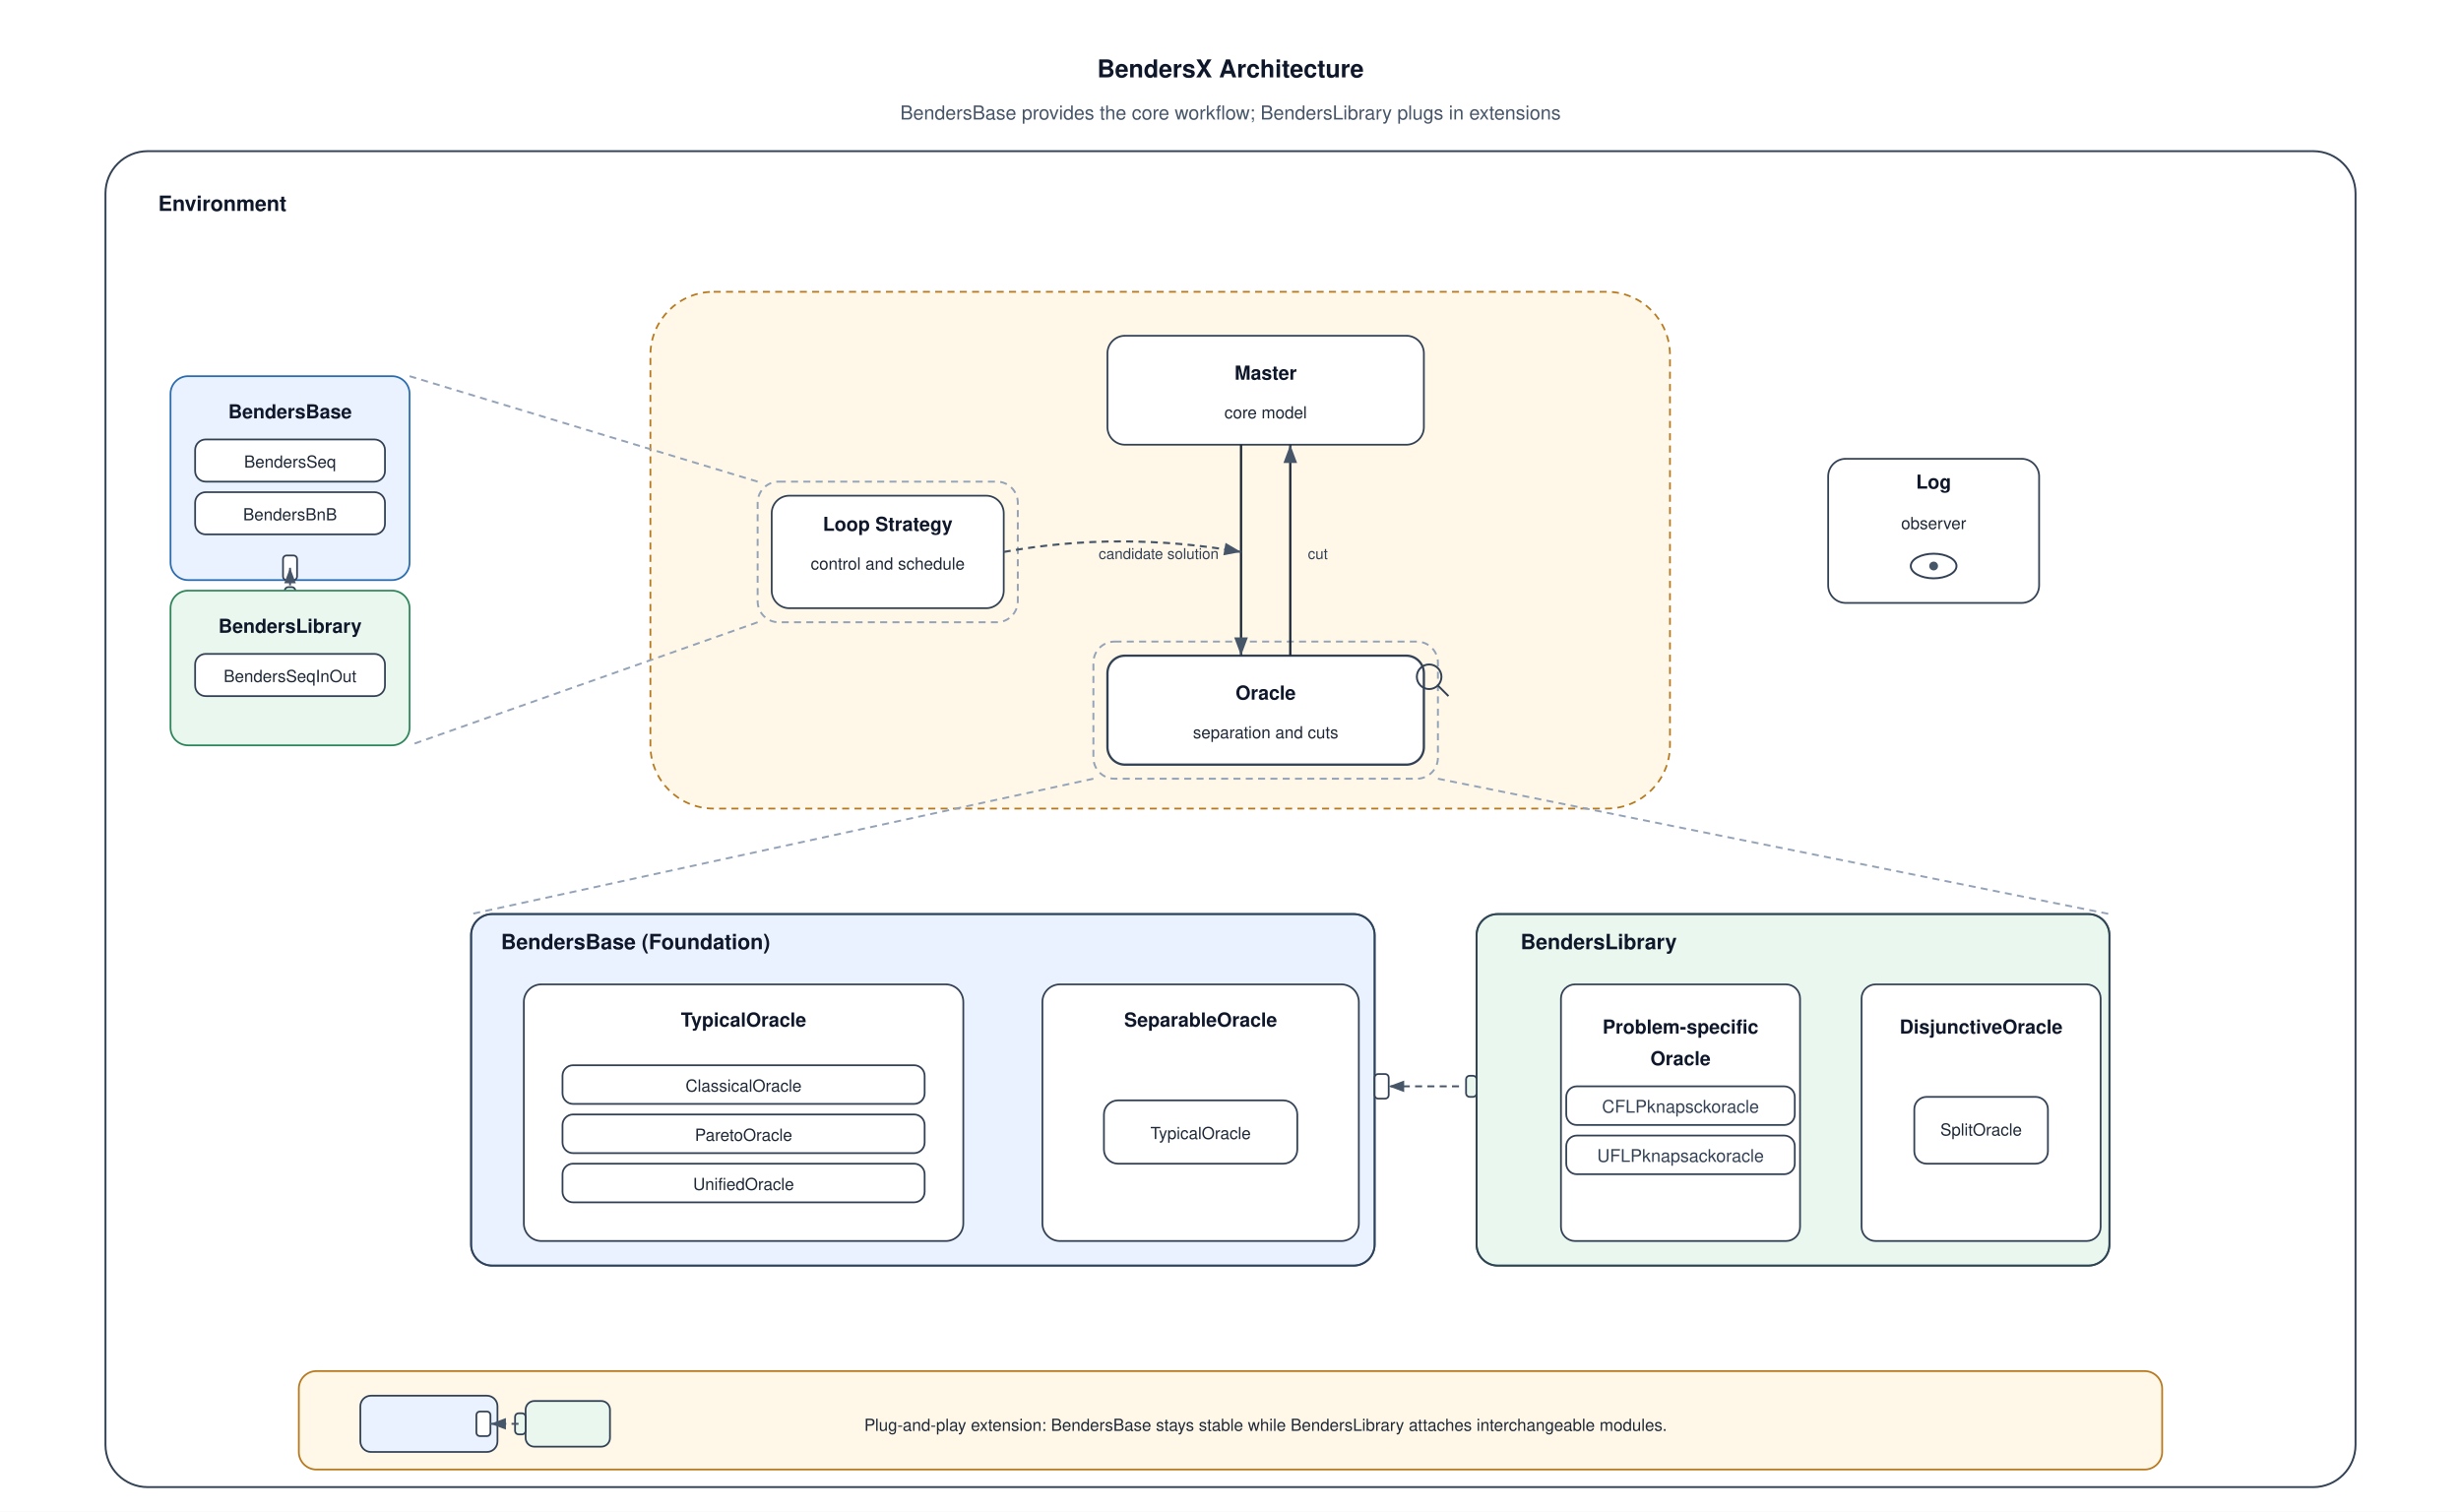
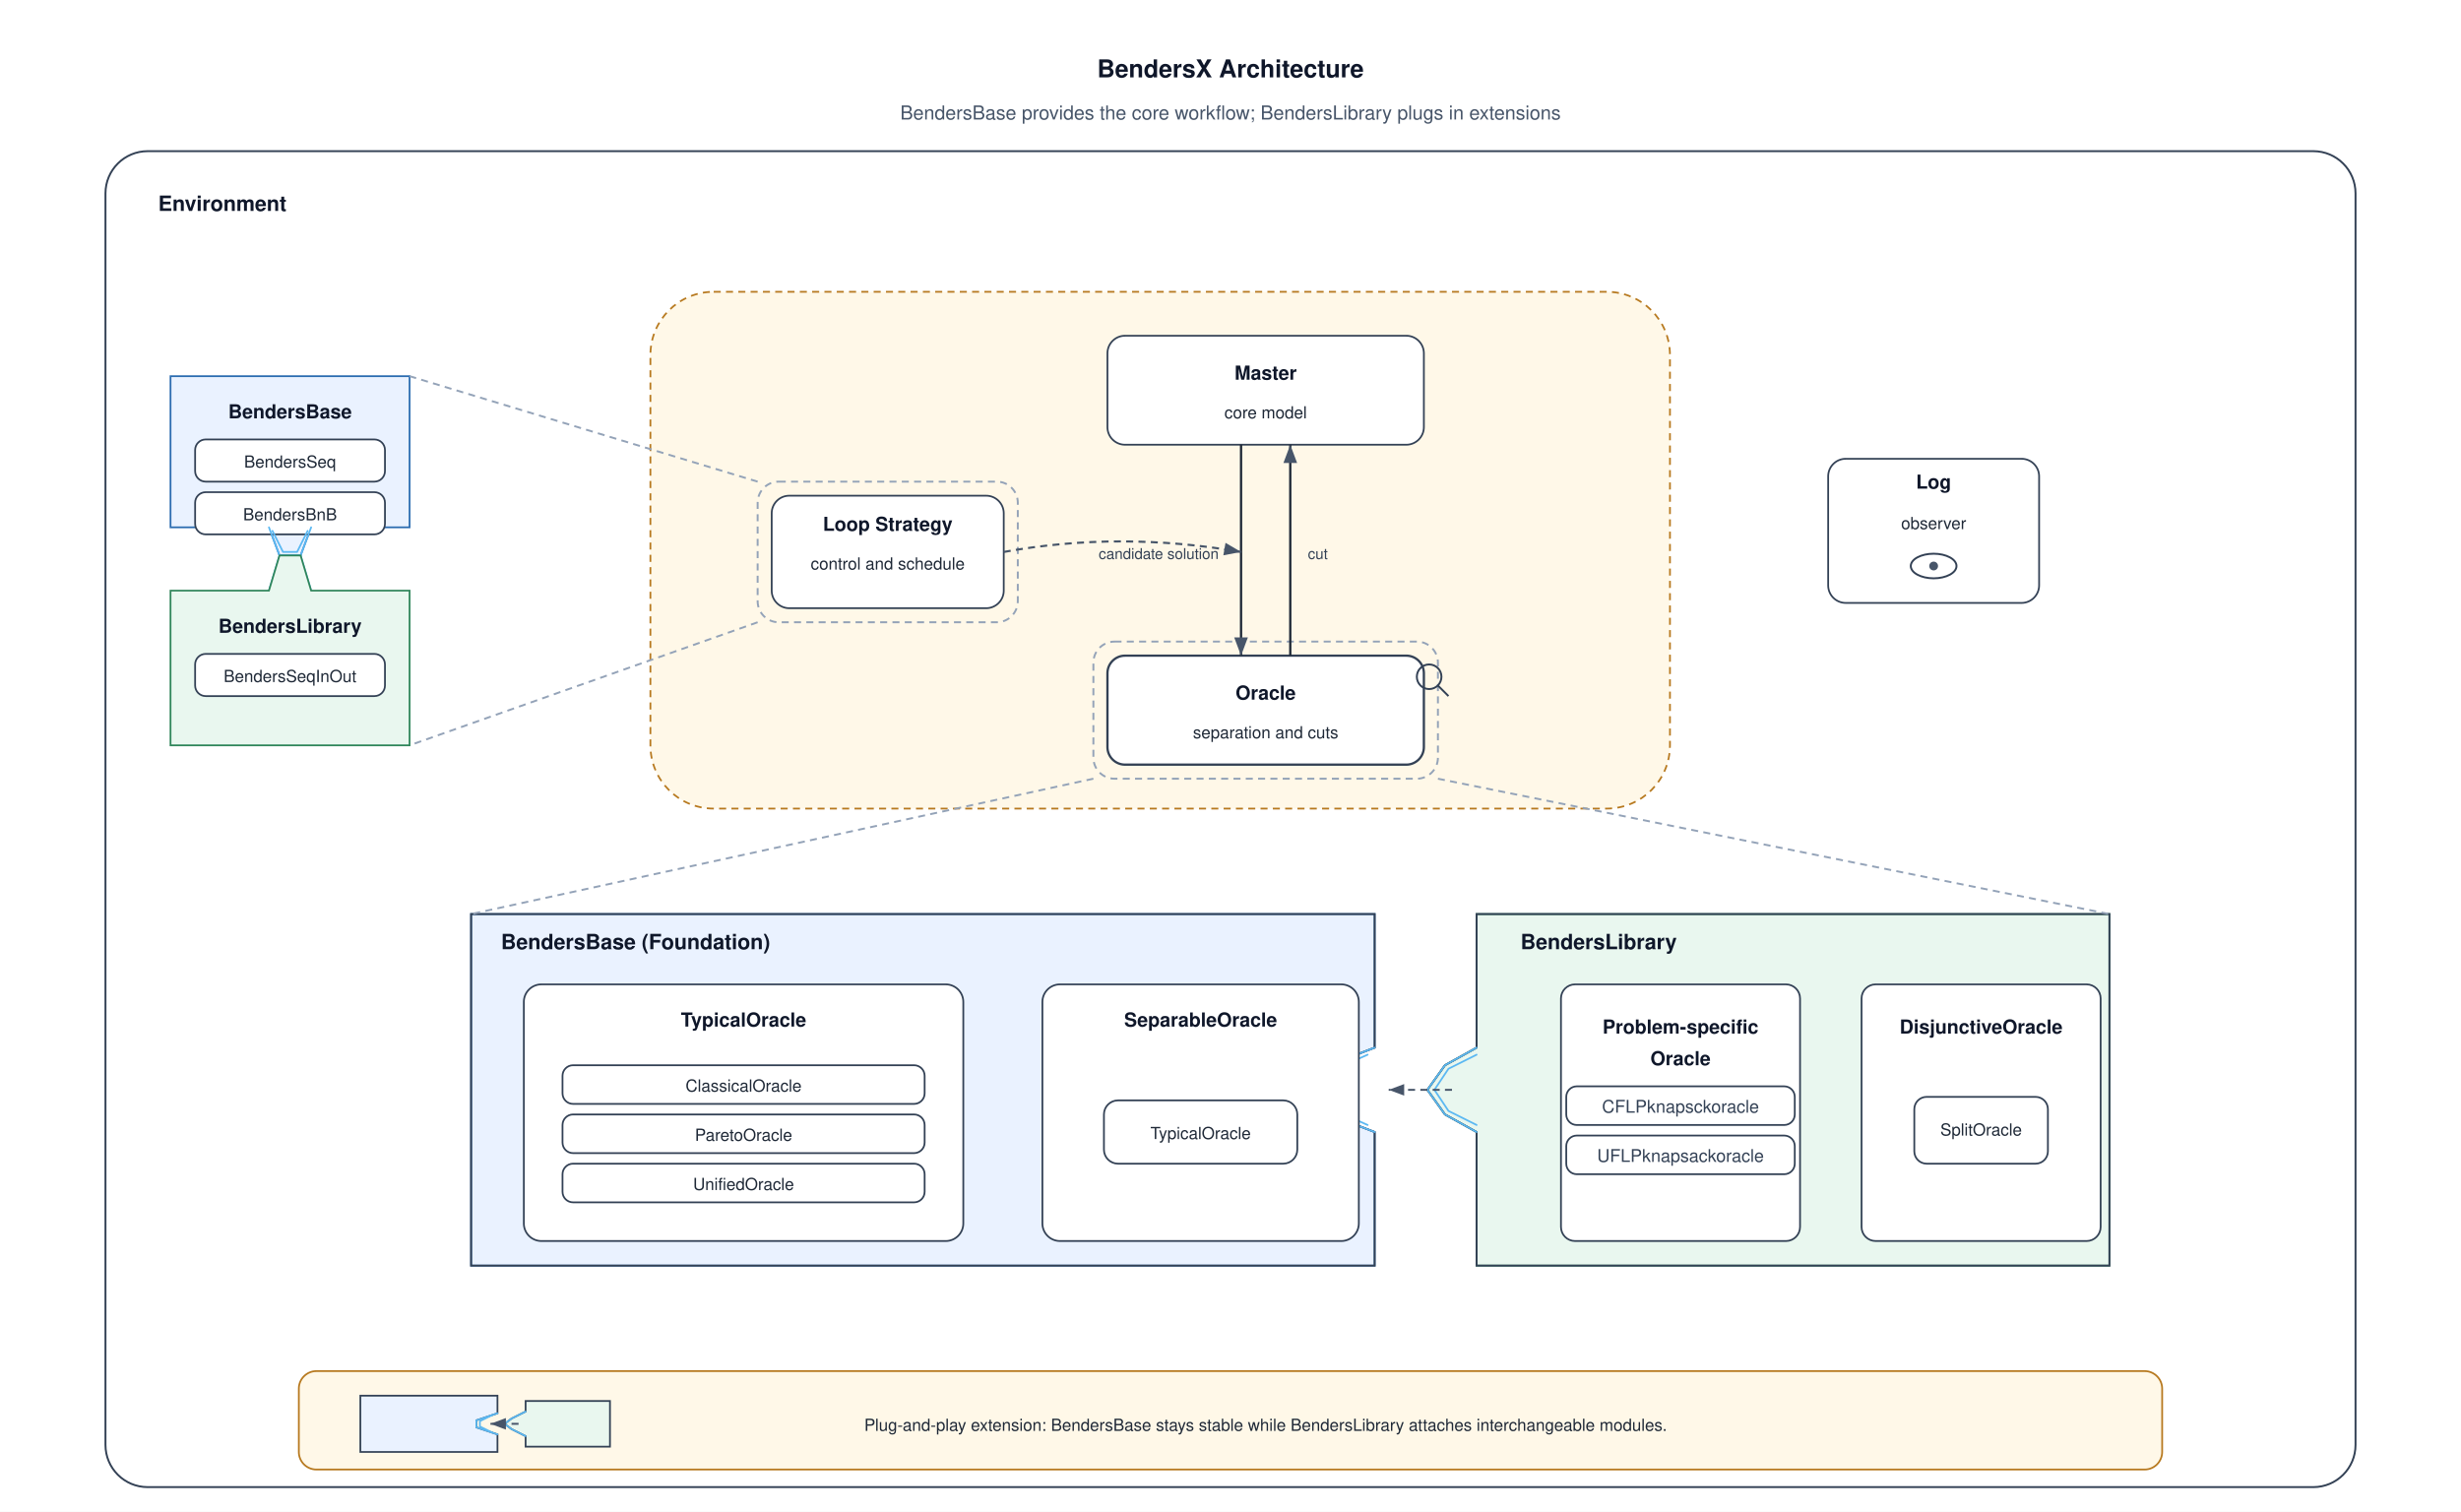
<svg xmlns="http://www.w3.org/2000/svg" width="1400" height="860" viewBox="0 0 1400 860">
  <defs>
    <style>
      .title {
        font-family: "Helvetica", Arial, sans-serif;
        font-size: 14px;
        font-weight: 700;
        fill: #0F172A;
      }

      .subtitle {
        font-family: "Helvetica", Arial, sans-serif;
        font-size: 11px;
        fill: #475569;
      }

      .cluster-title {
        font-family: "Helvetica", Arial, sans-serif;
        font-size: 12px;
        font-weight: 700;
        fill: #0F172A;
      }

      .box-title {
        font-family: "Helvetica", Arial, sans-serif;
        font-size: 11px;
        font-weight: 700;
        fill: #0F172A;
      }

      .box-text {
        font-family: "Helvetica", Arial, sans-serif;
        font-size: 9.5px;
        fill: #1F2937;
      }

      .label {
        font-family: "Helvetica", Arial, sans-serif;
        font-size: 8.5px;
        fill: #334155;
      }

      .outer {
        fill: none;
        stroke: #334155;
        stroke-width: 1.1;
      }

      .loop {
        fill: #FFF8E8;
        stroke: #B7791F;
        stroke-width: 1.0;
        stroke-dasharray: 4 3;
      }

      .base {
        fill: #EAF2FF;
        stroke: #2B6CB0;
        stroke-width: 1.0;
      }

      .ext {
        fill: #E9F7EF;
        stroke: #2F855A;
        stroke-width: 1.0;
      }

      .box {
        fill: #FFFFFF;
        stroke: #334155;
        stroke-width: 1.0;
      }

      .band {
        fill: #FFF8E8;
        stroke: #B7791F;
        stroke-width: 1.0;
      }

      .arrow {
        stroke: #1F2937;
        stroke-width: 1.3;
        fill: none;
        marker-end: url(#arrow);
      }

      .arrow-dashed {
        stroke: #475569;
        stroke-width: 1.2;
        fill: none;
        stroke-dasharray: 4 3;
        marker-end: url(#arrow);
      }

      .zoom-line {
        stroke: #94A3B8;
        stroke-width: 1.1;
        fill: none;
        stroke-dasharray: 4 3;
      }

      .zoom-focus {
        fill: none;
        stroke: #94A3B8;
        stroke-width: 1.1;
        stroke-dasharray: 4 3;
+       }
+ 
+       .iface-line {
+         fill: none;
+         stroke: #5BB8F2;
+         stroke-width: 1.0;
+         stroke-linecap: round;
+         stroke-linejoin: round;
      }
    </style>
    <marker id="arrow" markerWidth="8" markerHeight="8" refX="8" refY="3" orient="auto" markerUnits="strokeWidth">
      <path d="M0,0 L8,3 L0,6 Z" fill="#475569" />
    </marker>
  </defs>
  <rect x="0" y="0" width="1400" height="860" fill="#FFFFFF" />
  <text x="700" y="44" text-anchor="middle" class="title">BendersX Architecture</text>
  <text x="700" y="68" text-anchor="middle" class="subtitle">BendersBase provides the core workflow; BendersLibrary
    plugs in extensions</text>
  <rect x="60" y="86" width="1280" height="760" rx="24" class="outer" />
  <text x="90" y="120" class="cluster-title">Environment</text>
  <rect x="370" y="166" width="580" height="294" rx="36" class="loop" />
  <rect x="630" y="191" width="180" height="62" rx="10" class="box" />
  <text x="720" y="216" text-anchor="middle" class="box-title">Master</text>
  <text x="720" y="238" text-anchor="middle" class="box-text">core model</text>
  <rect x="439" y="282" width="132" height="64" rx="10" class="box" />
  <text x="505" y="302" text-anchor="middle" class="box-title">Loop Strategy</text>
  <text x="505" y="324" text-anchor="middle" class="box-text">control and schedule</text>
  <rect x="431" y="274" width="148" height="80" rx="12" class="zoom-focus" />
  <rect x="630" y="373" width="180" height="62" rx="10" class="box" style="stroke-width:1.3" />
  <text x="720" y="398" text-anchor="middle" class="box-title">Oracle</text>
  <text x="720" y="420" text-anchor="middle" class="box-text">separation and cuts</text>
  <rect x="622" y="365" width="196" height="78" rx="12" class="zoom-focus" />
  <circle cx="813" cy="385" r="7" fill="none" stroke="#334155" stroke-width="1.1" />
  <path d="M818,390 L824,396" stroke="#334155" stroke-width="1.1" fill="none" />
  <rect x="1040" y="261" width="120" height="82" rx="10" class="box" />
  <text x="1100" y="278" text-anchor="middle" class="box-title">Log</text>
  <text x="1100" y="301" text-anchor="middle" class="box-text">observer</text>
  <ellipse cx="1100" cy="322" rx="13" ry="7" fill="none" stroke="#334155" stroke-width="1.1" />
  <circle cx="1100" cy="322" r="2.5" fill="#475569" />
  <path d="M706,253 L706,373" class="arrow" />
  <text x="625" y="318" class="label">candidate solution</text>
  <path d="M734,373 L734,253" class="arrow" />
  <text x="744" y="318" class="label">cut</text>
  <path d="M571,314 C615,306 660,306 706,314" class="arrow-dashed" />
-   <rect x="97" y="214" width="136" height="116" rx="10" class="base" />
+   <path d="M97,214 L233,214 L233,300 L177,300 L171,316 L159,316 L153,300 L97,300 Z" class="base" />
  <text x="165" y="238" text-anchor="middle" class="box-title">BendersBase</text>
  <rect x="111" y="250" width="108" height="24" rx="6" class="box" />
  <text x="165" y="266" text-anchor="middle" class="box-text">BendersSeq</text>
  <rect x="111" y="280" width="108" height="24" rx="6" class="box" />
  <text x="165" y="296" text-anchor="middle" class="box-text">BendersBnB</text>
-   <rect x="161" y="316" width="8" height="14" rx="2" fill="#FFFFFF" stroke="#334155" stroke-width="1.0" />
-   <rect x="162" y="334" width="6" height="12" rx="2" fill="#E9F7EF" stroke="#334155" stroke-width="1.0" />
-   <path d="M165,340 L165,323" stroke="#475569" stroke-width="1.1" stroke-dasharray="4 3" fill="none" marker-end="url(#arrow)" />
-   <rect x="97" y="336" width="136" height="88" rx="10" class="ext" />
+   <path d="M177,300 L171,316 L159,316 L153,300" class="iface-line" />
+   <path d="M175,302 L169,314 L161,314 L155,302" class="iface-line" />
+   <path d="M153,336 L159,316 L171,316 L177,336" class="iface-line" />
+   <path d="M155,334 L161,318 L169,318 L175,334" class="iface-line" />
+   <path d="M165,346 L165,320" stroke="#475569" stroke-width="1.1" stroke-dasharray="4 3" fill="none" marker-end="url(#arrow)" />
+   <path d="M97,336 L153,336 L159,316 L171,316 L177,336 L233,336 L233,424 L97,424 Z" class="ext" />
  <text x="165" y="360" text-anchor="middle" class="box-title">BendersLibrary</text>
  <rect x="111" y="372" width="108" height="24" rx="6" class="box" />
  <text x="165" y="388" text-anchor="middle" class="box-text">BendersSeqInOut</text>
-   <rect x="268" y="520" width="514" height="200" rx="12" class="base" />
-   <rect x="268" y="520" width="514" height="200" rx="12" class="outer" fill="none" />
-   <rect x="782" y="611" width="8" height="14" rx="2" fill="#FFFFFF" stroke="#334155" stroke-width="1.0" />
+   <path d="M268,520 L782,520 L782,596 L756,606 L756,634 L782,644 L782,720 L268,720 Z" class="base" />
+   <path d="M268,520 L782,520 L782,596 L756,606 L756,634 L782,644 L782,720 L268,720 Z" class="outer" />
+   <path d="M782,596 L756,606 L756,634 L782,644" class="iface-line" />
+   <path d="M778,600 L760,608 L760,632 L778,640" class="iface-line" />
  <text x="285" y="540" class="cluster-title">BendersBase (Foundation)</text>
  <rect x="298" y="560" width="250" height="146" rx="10" class="box" />
  <text x="423" y="584" text-anchor="middle" class="box-title">TypicalOracle</text>
  <rect x="320" y="606" width="206" height="22" rx="6" class="box" />
  <text x="423" y="621" text-anchor="middle" class="box-text">ClassicalOracle</text>
  <rect x="320" y="634" width="206" height="22" rx="6" class="box" />
  <text x="423" y="649" text-anchor="middle" class="box-text">ParetoOracle</text>
  <rect x="320" y="662" width="206" height="22" rx="6" class="box" />
  <text x="423" y="677" text-anchor="middle" class="box-text">UnifiedOracle</text>
  <rect x="593" y="560" width="180" height="146" rx="10" class="box" />
  <text x="683" y="584" text-anchor="middle" class="box-title">SeparableOracle</text>
  <rect x="628" y="626" width="110" height="36" rx="8" class="box" />
  <text x="683" y="648" text-anchor="middle" class="box-text">TypicalOracle</text>
-   <rect x="840" y="520" width="360" height="200" rx="12" class="ext" />
-   <rect x="840" y="520" width="360" height="200" rx="12" class="outer" fill="none" />
-   <rect x="834" y="612" width="6" height="12" rx="2" fill="#E9F7EF" stroke="#334155" stroke-width="1.0" />
-   <path d="M830,618 L790,618" stroke="#475569" stroke-width="1.1" stroke-dasharray="4 3" fill="none" marker-end="url(#arrow)" />
+   <path d="M840,520 L1200,520 L1200,720 L840,720 L840,644 L822,634 L812,620 L822,606 L840,596 Z" class="ext" />
+   <path d="M840,520 L1200,520 L1200,720 L840,720 L840,644 L822,634 L812,620 L822,606 L840,596 Z" class="outer" />
+   <path d="M840,596 L822,606 L812,620 L822,634 L840,644" class="iface-line" />
+   <path d="M840,600 L824,608 L816,620 L824,632 L840,640" class="iface-line" />
+   <path d="M826,620 L790,620" stroke="#475569" stroke-width="1.1" stroke-dasharray="4 3" fill="none" marker-end="url(#arrow)" />
  <text x="865" y="540" class="cluster-title">BendersLibrary</text>
  <rect x="888" y="560" width="136" height="146" rx="8" class="box" />
  <text x="956" y="588" text-anchor="middle" class="box-title">Problem-specific</text>
  <text x="956" y="606" text-anchor="middle" class="box-title">Oracle</text>
  <rect x="891" y="618" width="130" height="22" rx="6" class="box" />
  <text x="956" y="633" text-anchor="middle" class="label" style="font-size:10px;">CFLPknapsckoracle</text>
  <rect x="891" y="646" width="130" height="22" rx="6" class="box" />
  <text x="956" y="661" text-anchor="middle" class="label" style="font-size:10px;">UFLPknapsackoracle</text>
  <rect x="1059" y="560" width="136" height="146" rx="8" class="box" />
  <text x="1127" y="588" text-anchor="middle" class="box-title">DisjunctiveOracle</text>
  <rect x="1089" y="624" width="76" height="38" rx="7" class="box" />
  <text x="1127" y="646" text-anchor="middle" class="box-text">SplitOracle</text>
  <path d="M431,274 L233,214" class="zoom-line" />
  <path d="M431,354 L233,424" class="zoom-line" />
  <path d="M622,443 L268,520" class="zoom-line" />
  <path d="M818,443 L1200,520" class="zoom-line" />
  <rect x="170" y="780" width="1060" height="56" rx="10" class="band" />
  <g transform="translate(205,786)">
-     <rect x="0" y="8" width="78" height="32" rx="6" fill="#EAF2FF" stroke="#334155" stroke-width="1.0" />
-     <rect x="66" y="17" width="8" height="14" rx="2" fill="#FFFFFF" stroke="#334155" stroke-width="1.0" />
-     <rect x="94" y="11" width="48" height="26" rx="5" fill="#E9F7EF" stroke="#334155" stroke-width="1.0" />
-     <rect x="88" y="18" width="6" height="12" rx="2" fill="#E9F7EF" stroke="#334155" stroke-width="1.0" />
+     <path d="M0,8 L78,8 L78,18 L66,22 L66,26 L78,30 L78,40 L0,40 Z" fill="#EAF2FF" stroke="#334155" stroke-width="1.0" />
+     <path d="M78,18 L66,22 L66,26 L78,30" class="iface-line" />
+     <path d="M75,19 L68,22.5 L68,25.5 L75,29" class="iface-line" />
+     <path d="M94,11 L142,11 L142,37 L94,37 L94,31 L86,27 L82,24 L86,21 L94,17 Z" fill="#E9F7EF" stroke="#334155" stroke-width="1.0" />
+     <path d="M94,17 L86,21 L82,24 L86,27 L94,31" class="iface-line" />
    <path d="M90,24 L74,24" stroke="#475569" stroke-width="1.1" stroke-dasharray="4 3" fill="none" marker-end="url(#arrow)" />
  </g>
  <text x="720" y="814" text-anchor="middle" class="box-text">Plug-and-play extension: BendersBase stays stable while
    BendersLibrary attaches interchangeable modules.</text>
</svg>
